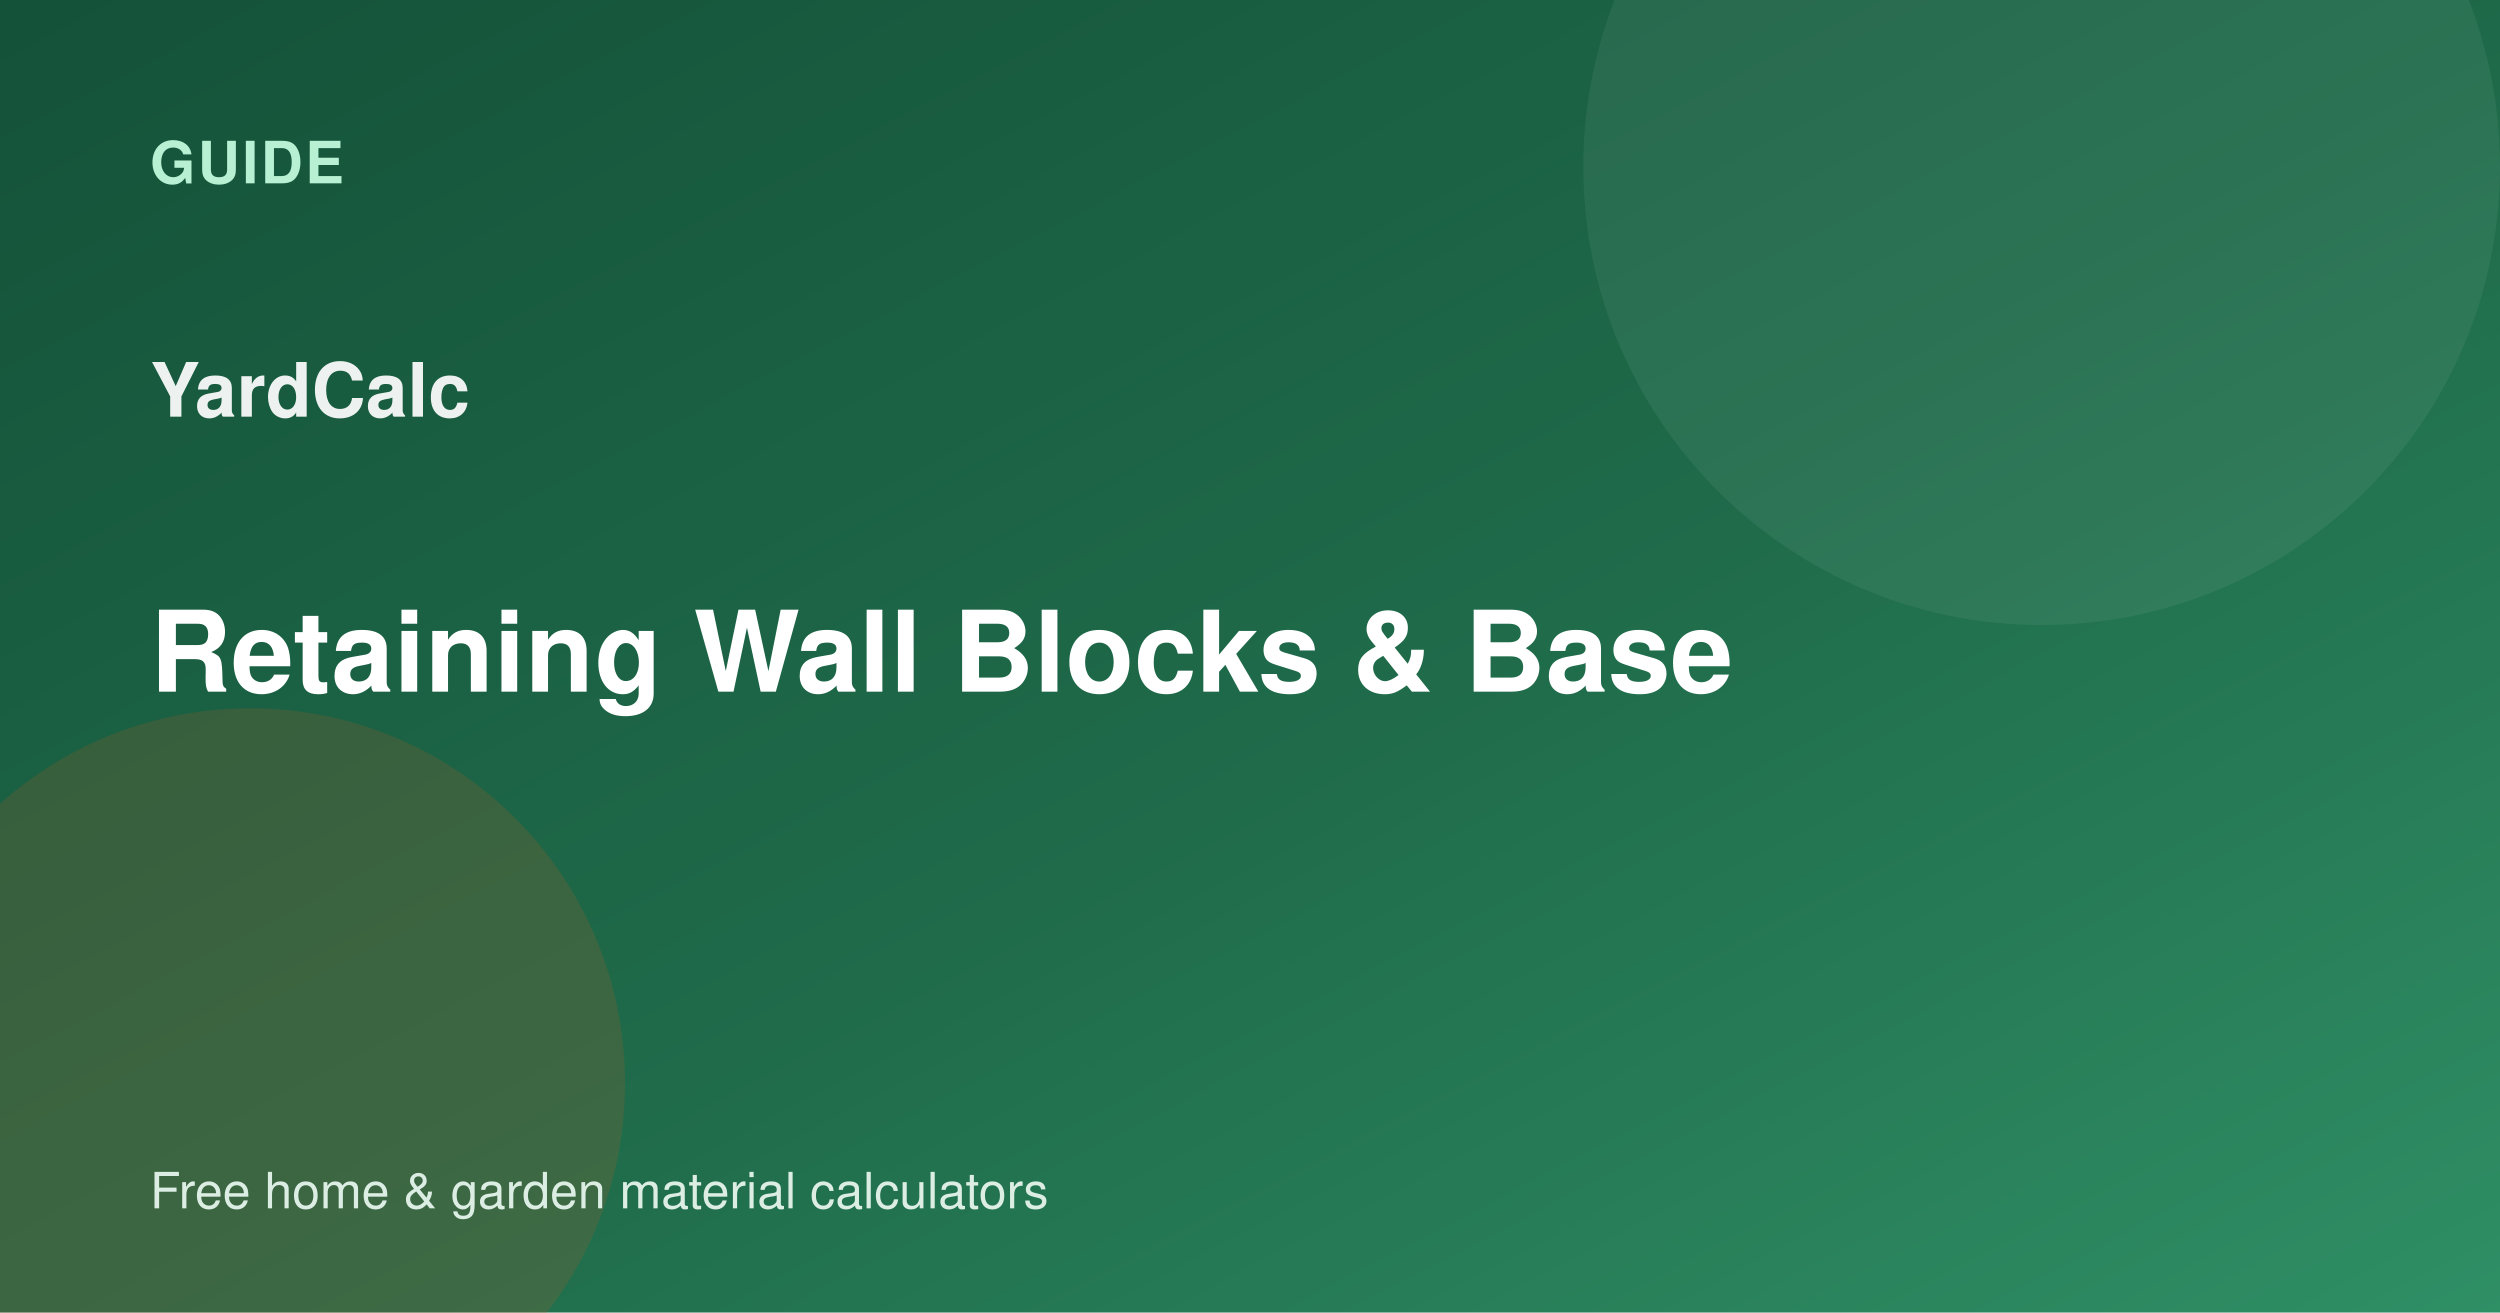
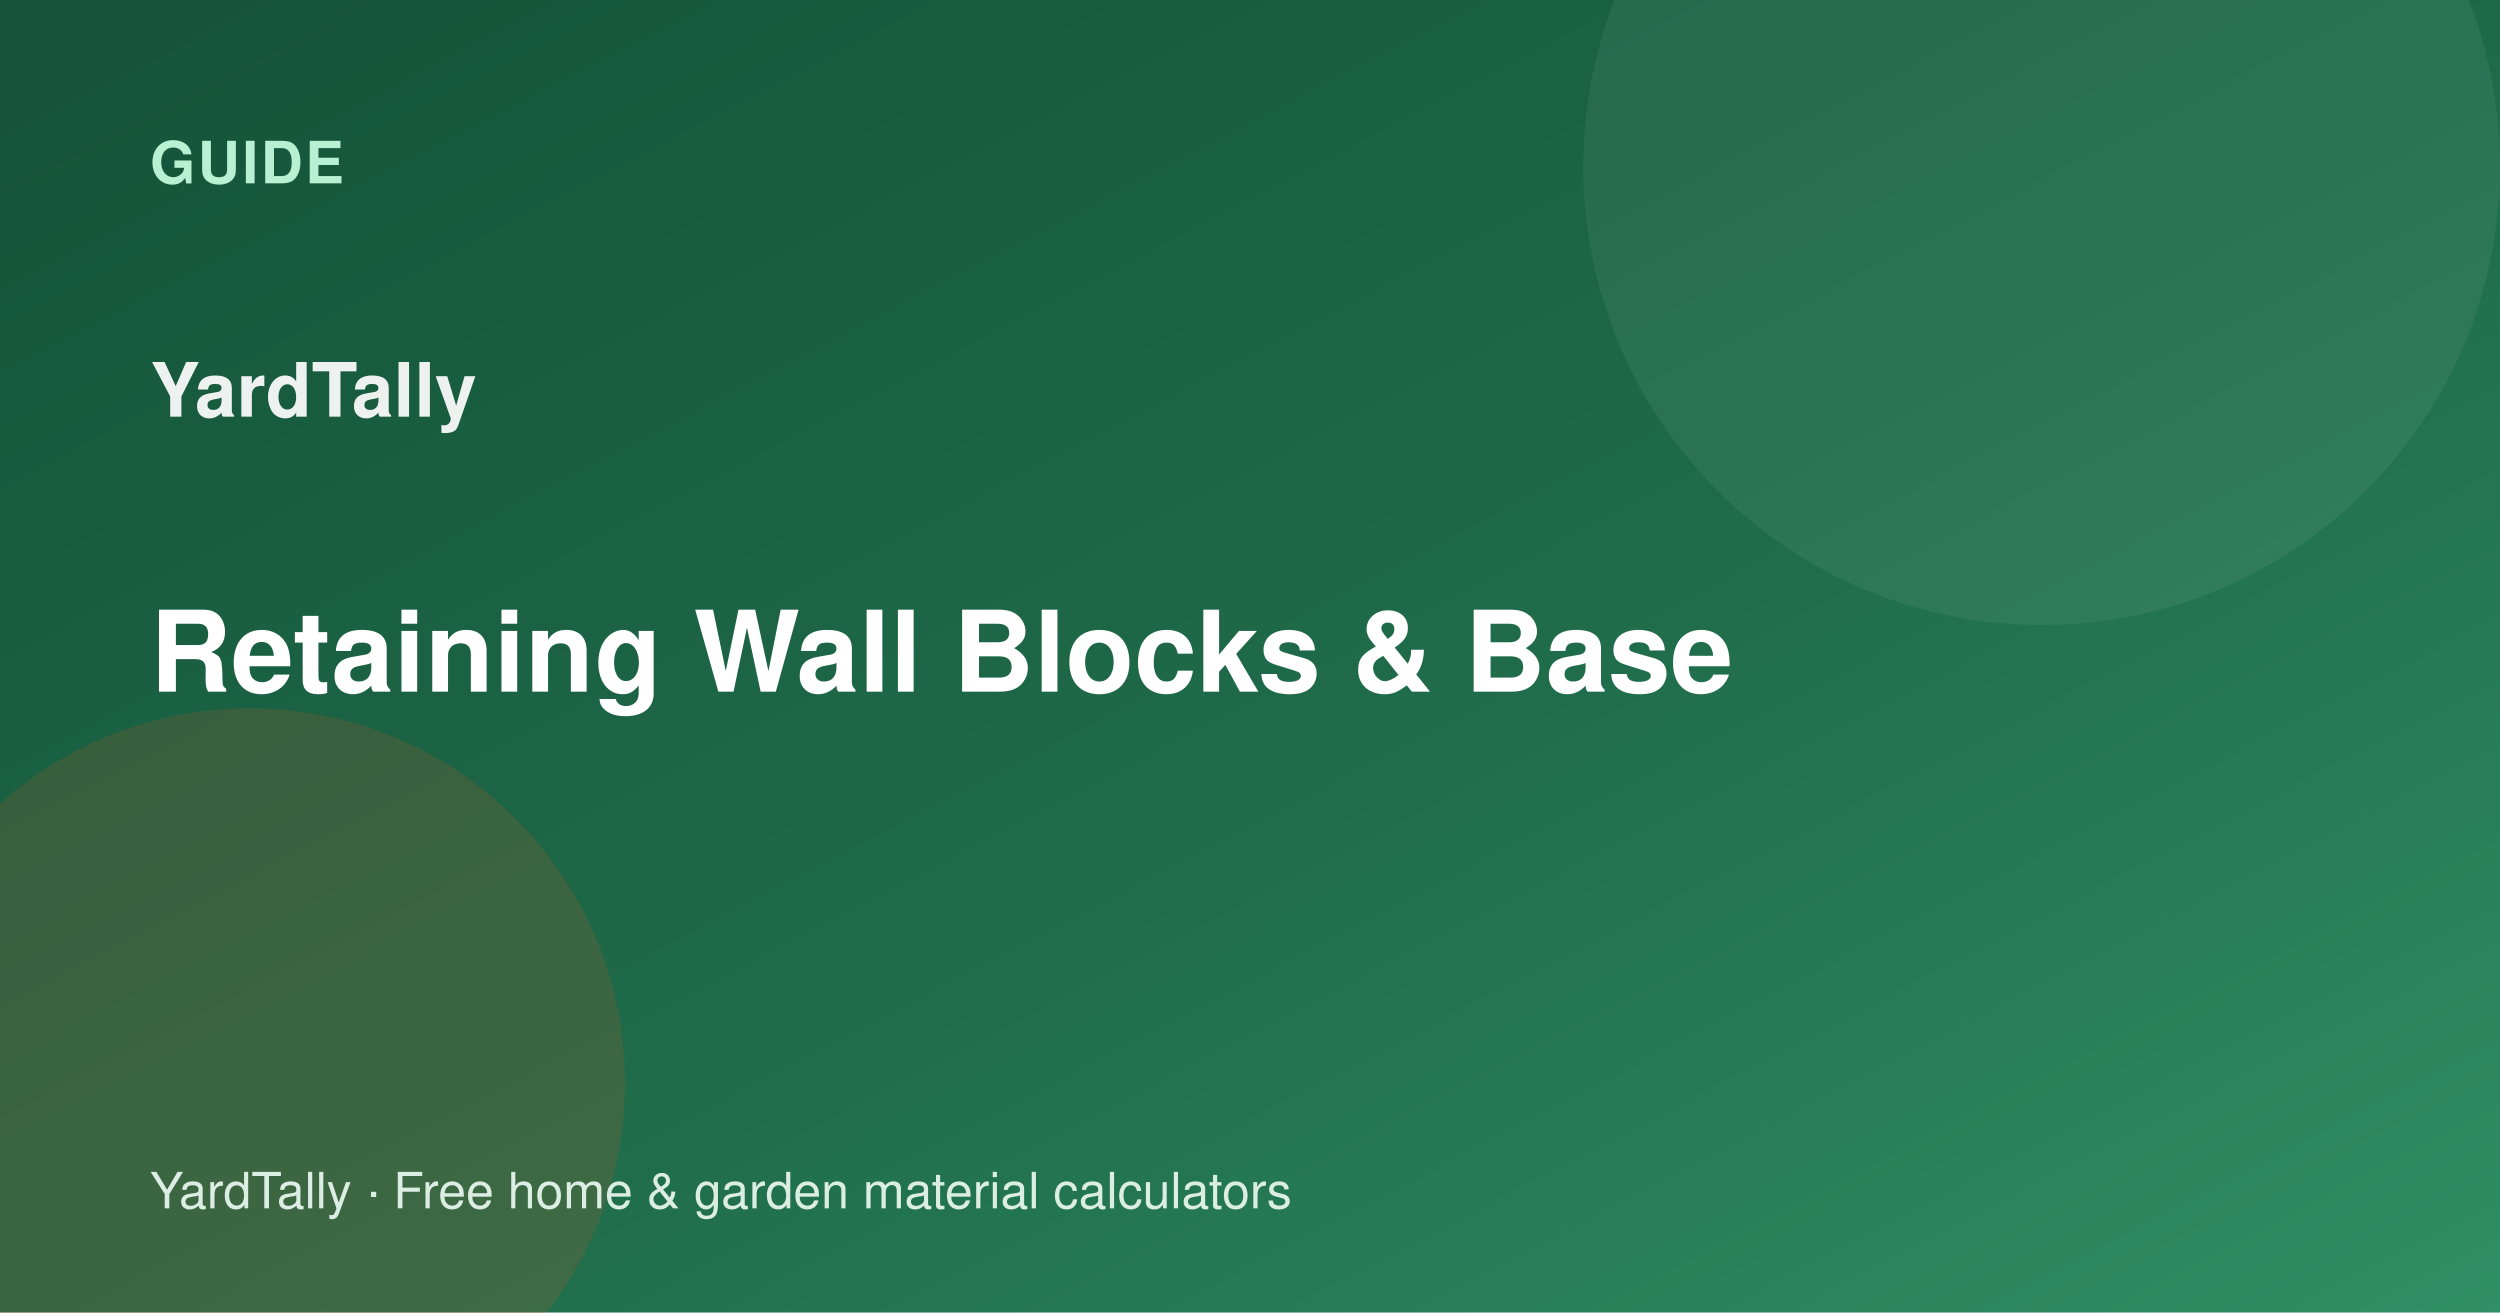
<svg xmlns="http://www.w3.org/2000/svg" width="1200" height="630" viewBox="0 0 1200 630">
  <defs>
    <linearGradient id="bg" x1="0" y1="0" x2="1" y2="1">
      <stop offset="0%" stop-color="#145239" />
      <stop offset="55%" stop-color="#1f6b4a" />
      <stop offset="100%" stop-color="#2f8f65" />
    </linearGradient>
  </defs>
  <rect width="1200" height="630" fill="url(#bg)" />
  <circle cx="980" cy="80" r="220" fill="#ffffff" fill-opacity="0.06" />
  <circle cx="120" cy="520" r="180" fill="#c45c26" fill-opacity="0.18" />
  <text x="72" y="88" font-family="ui-sans-serif, system-ui, Segoe UI, Helvetica, Arial, sans-serif" font-size="28" font-weight="600" fill="#b7f0d2" letter-spacing="0.04em">GUIDE</text>
-   <text x="72" y="200" font-family="ui-sans-serif, system-ui, Segoe UI, Helvetica, Arial, sans-serif" font-size="36" font-weight="700" fill="#ffffff" fill-opacity="0.92">YardCalc</text>
+   <text x="72" y="200" font-family="ui-sans-serif, system-ui, Segoe UI, Helvetica, Arial, sans-serif" font-size="36" font-weight="700" fill="#ffffff" fill-opacity="0.92">YardTally</text>
  <text x="72" y="332" font-family="ui-sans-serif, system-ui, Segoe UI, Helvetica, Arial, sans-serif" font-size="54" font-weight="700" fill="#ffffff">Retaining Wall Blocks &amp; Base</text>
-   <text x="72" y="580" font-family="ui-sans-serif, system-ui, Segoe UI, Helvetica, Arial, sans-serif" font-size="24" fill="#dceee4">Free home &amp; garden material calculators</text>
+   <text x="72" y="580" font-family="ui-sans-serif, system-ui, Segoe UI, Helvetica, Arial, sans-serif" font-size="24" fill="#dceee4">YardTally · Free home &amp; garden material calculators</text>
</svg>
